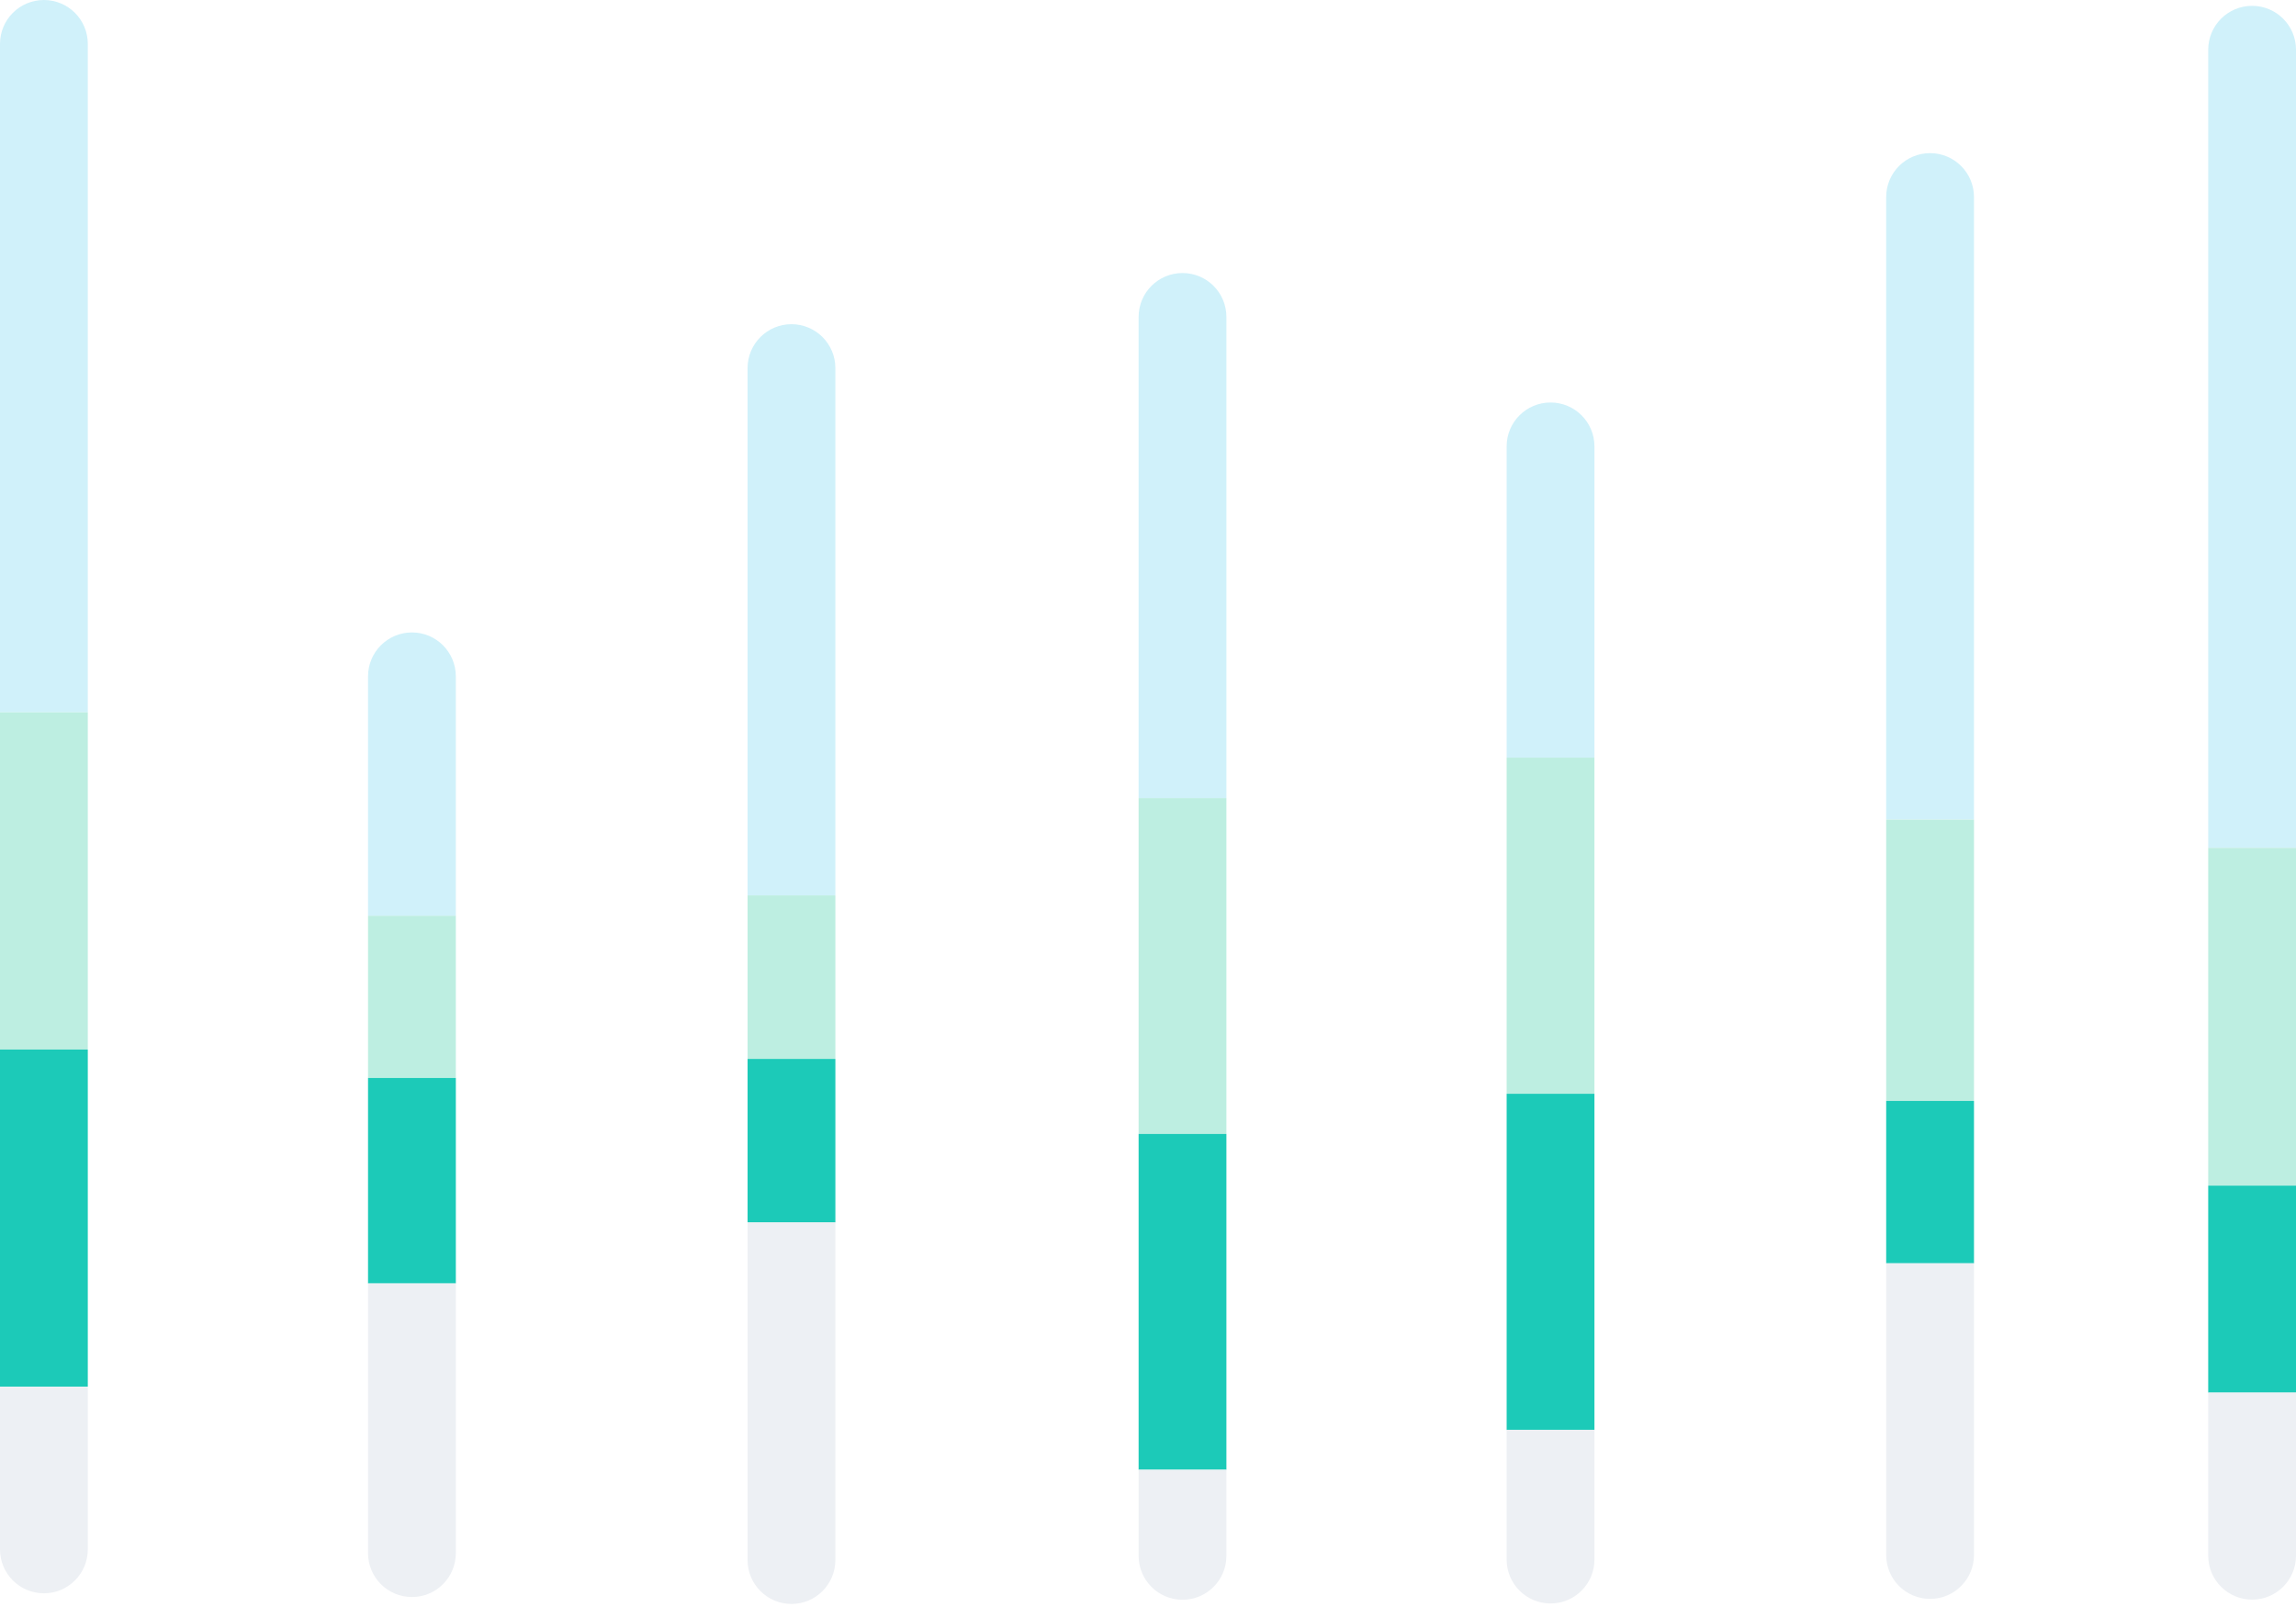
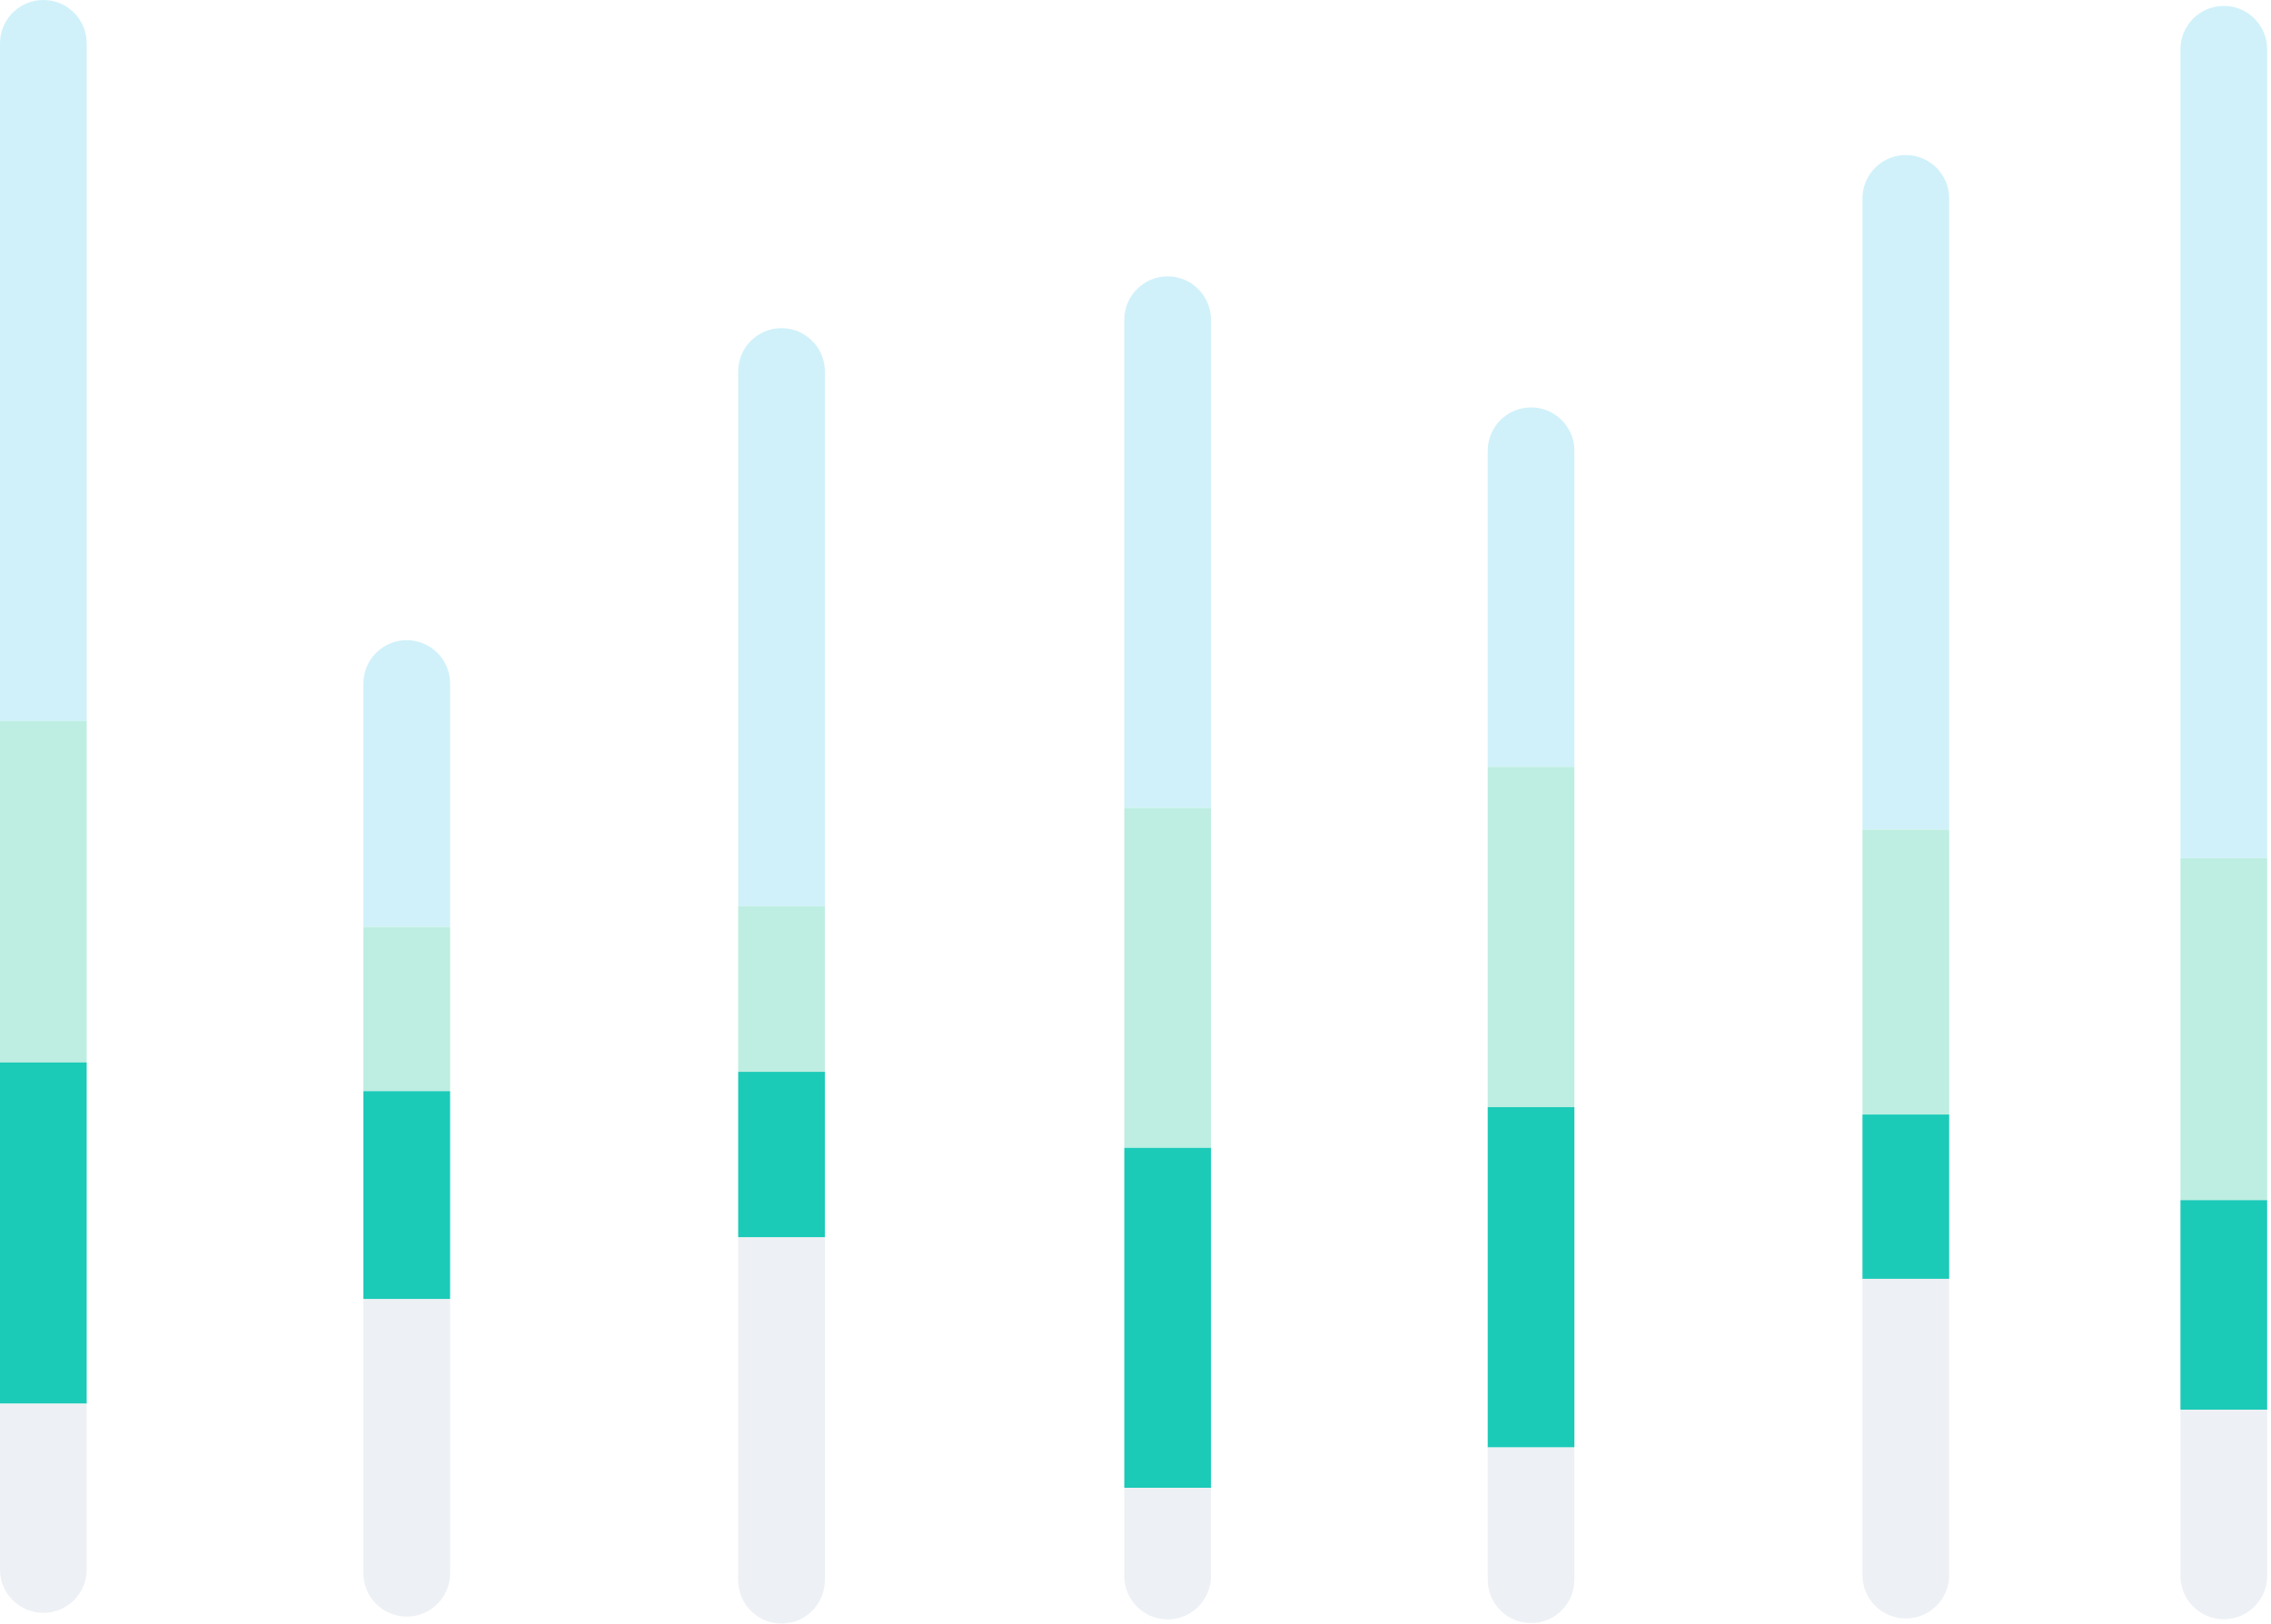
- <svg xmlns="http://www.w3.org/2000/svg" width="200" height="140" viewBox="0 0 200 140" fill="none">
-   <path d="M99.182 27.61C99.182 25.498 100.894 23.786 103.006 23.786C105.118 23.786 106.83 25.498 106.83 27.61V69.529H99.182V27.61Z" fill="#D0F1FA" />
-   <rect x="99.182" y="69.53" width="7.648" height="29.256" fill="#BDEEE1" />
-   <path fill-rule="evenodd" clip-rule="evenodd" d="M99.182 98.787H106.83V128.043H99.182V98.787Z" fill="#1CCAB8" />
-   <path fill-rule="evenodd" clip-rule="evenodd" d="M99.182 128.044L106.83 128.044V135.545C106.83 137.657 105.118 139.369 103.006 139.369C100.894 139.369 99.182 137.657 99.182 135.545V128.044Z" fill="#EDF0F4" />
-   <path d="M192.353 4.333C192.353 2.221 194.065 0.509 196.177 0.509C198.289 0.509 200.001 2.221 200.001 4.333V73.867H192.353V4.333Z" fill="#D0F1FA" />
-   <rect x="192.353" y="73.866" width="7.648" height="29.423" fill="#BDEEE1" />
-   <path fill-rule="evenodd" clip-rule="evenodd" d="M192.353 103.291H200.001V121.325H192.353V103.291Z" fill="#1CCAB8" />
-   <path d="M192.353 121.324H200.001V135.534C200.001 137.646 198.289 139.358 196.177 139.358C194.065 139.358 192.353 137.646 192.353 135.534V121.324Z" fill="#EDF0F4" />
-   <path d="M32.059 58.921C32.059 56.809 33.771 55.097 35.883 55.097C37.995 55.097 39.706 56.809 39.706 58.921V79.78H32.059V58.921Z" fill="#D0F1FA" />
-   <rect x="32.059" y="79.779" width="7.648" height="14.132" fill="#BDEEE1" />
-   <rect x="32.059" y="93.911" width="7.648" height="17.9" fill="#1CCAB8" />
-   <path fill-rule="evenodd" clip-rule="evenodd" d="M32.059 111.811H39.706V135.308C39.706 137.42 37.995 139.132 35.883 139.132C33.771 139.132 32.059 137.42 32.059 135.308V111.811Z" fill="#EDF0F4" />
-   <path d="M164.302 17.165C164.302 15.053 166.014 13.341 168.125 13.341C170.237 13.341 171.949 15.053 171.949 17.165V71.399H164.302V17.165Z" fill="#D0F1FA" />
-   <rect x="164.302" y="71.401" width="7.648" height="24.517" fill="#BDEEE1" />
-   <rect x="164.302" y="95.914" width="7.648" height="14.144" fill="#1CCAB8" />
-   <path fill-rule="evenodd" clip-rule="evenodd" d="M164.302 110.061H171.949V135.469C171.949 137.581 170.237 139.293 168.125 139.293C166.014 139.293 164.302 137.581 164.302 135.469V110.061Z" fill="#EDF0F4" />
-   <path d="M131.241 38.888C131.241 36.776 132.953 35.064 135.065 35.064C137.177 35.064 138.889 36.776 138.889 38.888V66.004H131.241V38.888Z" fill="#D0F1FA" />
-   <rect x="131.241" y="66.004" width="7.648" height="29.286" fill="#BDEEE1" />
-   <path fill-rule="evenodd" clip-rule="evenodd" d="M131.241 95.288H138.889V124.574H131.241V95.288Z" fill="#1CCAB8" />
-   <path d="M131.241 124.576H138.889V135.868C138.889 137.98 137.177 139.692 135.065 139.692C132.953 139.692 131.241 137.98 131.241 135.868V124.576Z" fill="#EDF0F4" />
-   <path d="M0 3.824C0 1.712 1.712 0 3.824 0C5.936 0 7.648 1.712 7.648 3.824V62.061H0V3.824Z" fill="#D0F1FA" />
-   <rect y="62.059" width="7.648" height="29.372" fill="#BDEEE1" />
-   <rect y="91.433" width="7.648" height="29.372" fill="#1CCAB8" />
-   <path d="M0 120.804H7.648V134.982C7.648 137.094 5.936 138.806 3.824 138.806C1.712 138.806 0 137.094 0 134.982V120.804Z" fill="#EDF0F4" />
-   <path d="M65.12 32.067C65.12 29.955 66.832 28.243 68.943 28.243C71.055 28.243 72.767 29.955 72.767 32.067V78.005H65.12V32.067Z" fill="#D0F1FA" />
-   <path fill-rule="evenodd" clip-rule="evenodd" d="M65.12 78.007H72.767V92.251H65.12V78.007Z" fill="#BDEEE1" />
-   <rect x="65.12" y="92.251" width="7.648" height="14.245" fill="#1CCAB8" />
-   <path fill-rule="evenodd" clip-rule="evenodd" d="M65.12 106.496H72.767V135.91C72.767 138.022 71.055 139.734 68.943 139.734C66.832 139.734 65.12 138.022 65.12 135.91V106.496Z" fill="#EDF0F4" />
+ <svg xmlns="http://www.w3.org/2000/svg" width="200" height="143" viewBox="0 0 200 143" fill="none">
+   <path d="M99.013 28.16C99.013 26.052 100.723 24.343 102.831 24.343C104.939 24.343 106.648 26.052 106.648 28.16V71.158H99.013V28.16Z" fill="#D0F1FA" />
+   <rect x="99.013" y="71.158" width="7.635" height="29.941" fill="#BDEEE1" />
+   <path fill-rule="evenodd" clip-rule="evenodd" d="M99.013 101.1H106.648V131.041H99.013V101.1Z" fill="#1CCAB8" />
+   <path fill-rule="evenodd" clip-rule="evenodd" d="M99.013 131.041L106.648 131.041V138.814C106.648 140.922 104.939 142.632 102.831 142.632C100.723 142.632 99.013 140.922 99.013 138.814V131.041Z" fill="#EDF0F4" />
+   <path d="M192.026 4.337C192.026 2.229 193.735 0.52 195.844 0.52C197.952 0.52 199.661 2.229 199.661 4.337V75.595H192.026V4.337Z" fill="#D0F1FA" />
+   <rect x="192.026" y="75.596" width="7.635" height="30.112" fill="#BDEEE1" />
+   <path fill-rule="evenodd" clip-rule="evenodd" d="M192.026 105.706H199.661V124.161H192.026V105.706Z" fill="#1CCAB8" />
+   <path d="M192.026 124.165H199.661V138.804C199.661 140.912 197.952 142.621 195.844 142.621C193.735 142.621 192.026 140.912 192.026 138.804V124.165Z" fill="#EDF0F4" />
+   <path d="M32.004 60.2C32.004 58.092 33.713 56.383 35.822 56.383C37.93 56.383 39.639 58.092 39.639 60.2V81.644H32.004V60.2Z" fill="#D0F1FA" />
+   <rect x="32.004" y="81.644" width="7.635" height="14.462" fill="#BDEEE1" />
+   <rect x="32.004" y="96.107" width="7.635" height="18.319" fill="#1CCAB8" />
+   <path fill-rule="evenodd" clip-rule="evenodd" d="M32.004 114.426H39.639V138.569C39.639 140.677 37.93 142.386 35.822 142.386C33.713 142.386 32.004 140.677 32.004 138.569V114.426Z" fill="#EDF0F4" />
+   <path d="M164.022 17.471C164.022 15.363 165.731 13.654 167.84 13.654C169.948 13.654 171.657 15.363 171.657 17.471V73.072H164.022V17.471Z" fill="#D0F1FA" />
+   <rect x="164.022" y="73.073" width="7.635" height="25.091" fill="#BDEEE1" />
+   <rect x="164.022" y="98.166" width="7.635" height="14.476" fill="#1CCAB8" />
+   <path fill-rule="evenodd" clip-rule="evenodd" d="M164.022 112.636H171.657V138.735C171.657 140.844 169.948 142.553 167.84 142.553C165.731 142.553 164.022 140.844 164.022 138.735V112.636Z" fill="#EDF0F4" />
+   <path d="M131.018 39.701C131.018 37.593 132.727 35.884 134.835 35.884C136.943 35.884 138.653 37.593 138.653 39.701V67.547H131.018V39.701Z" fill="#D0F1FA" />
+   <rect x="131.018" y="67.548" width="7.635" height="29.972" fill="#BDEEE1" />
+   <path fill-rule="evenodd" clip-rule="evenodd" d="M131.018 97.517H138.653V127.489H131.018V97.517Z" fill="#1CCAB8" />
+   <path d="M131.018 127.49H138.653V139.142C138.653 141.25 136.943 142.959 134.835 142.959C132.727 142.959 131.018 141.25 131.018 139.142V127.49Z" fill="#EDF0F4" />
+   <path d="M0 3.817C0 1.709 1.709 0 3.817 0C5.926 0 7.635 1.709 7.635 3.817V63.514H0V3.817Z" fill="#D0F1FA" />
+   <rect y="63.513" width="7.635" height="30.06" fill="#BDEEE1" />
+   <rect y="93.575" width="7.635" height="30.06" fill="#1CCAB8" />
+   <path d="M0 123.634H7.635V138.241C7.635 140.349 5.926 142.058 3.817 142.058C1.709 142.058 0 140.349 0 138.241V123.634Z" fill="#EDF0F4" />
+   <path d="M65.009 32.72C65.009 30.611 66.718 28.902 68.826 28.902C70.934 28.902 72.644 30.611 72.644 32.72V79.829H65.009V32.72Z" fill="#D0F1FA" />
+   <path fill-rule="evenodd" clip-rule="evenodd" d="M65.009 79.827H72.644V94.406H65.009V79.827Z" fill="#BDEEE1" />
+   <rect x="65.009" y="94.407" width="7.635" height="14.578" fill="#1CCAB8" />
+   <path fill-rule="evenodd" clip-rule="evenodd" d="M65.009 108.984H72.644V139.182C72.644 141.291 70.934 143 68.826 143C66.718 143 65.009 141.291 65.009 139.182V108.984Z" fill="#EDF0F4" />
</svg>
